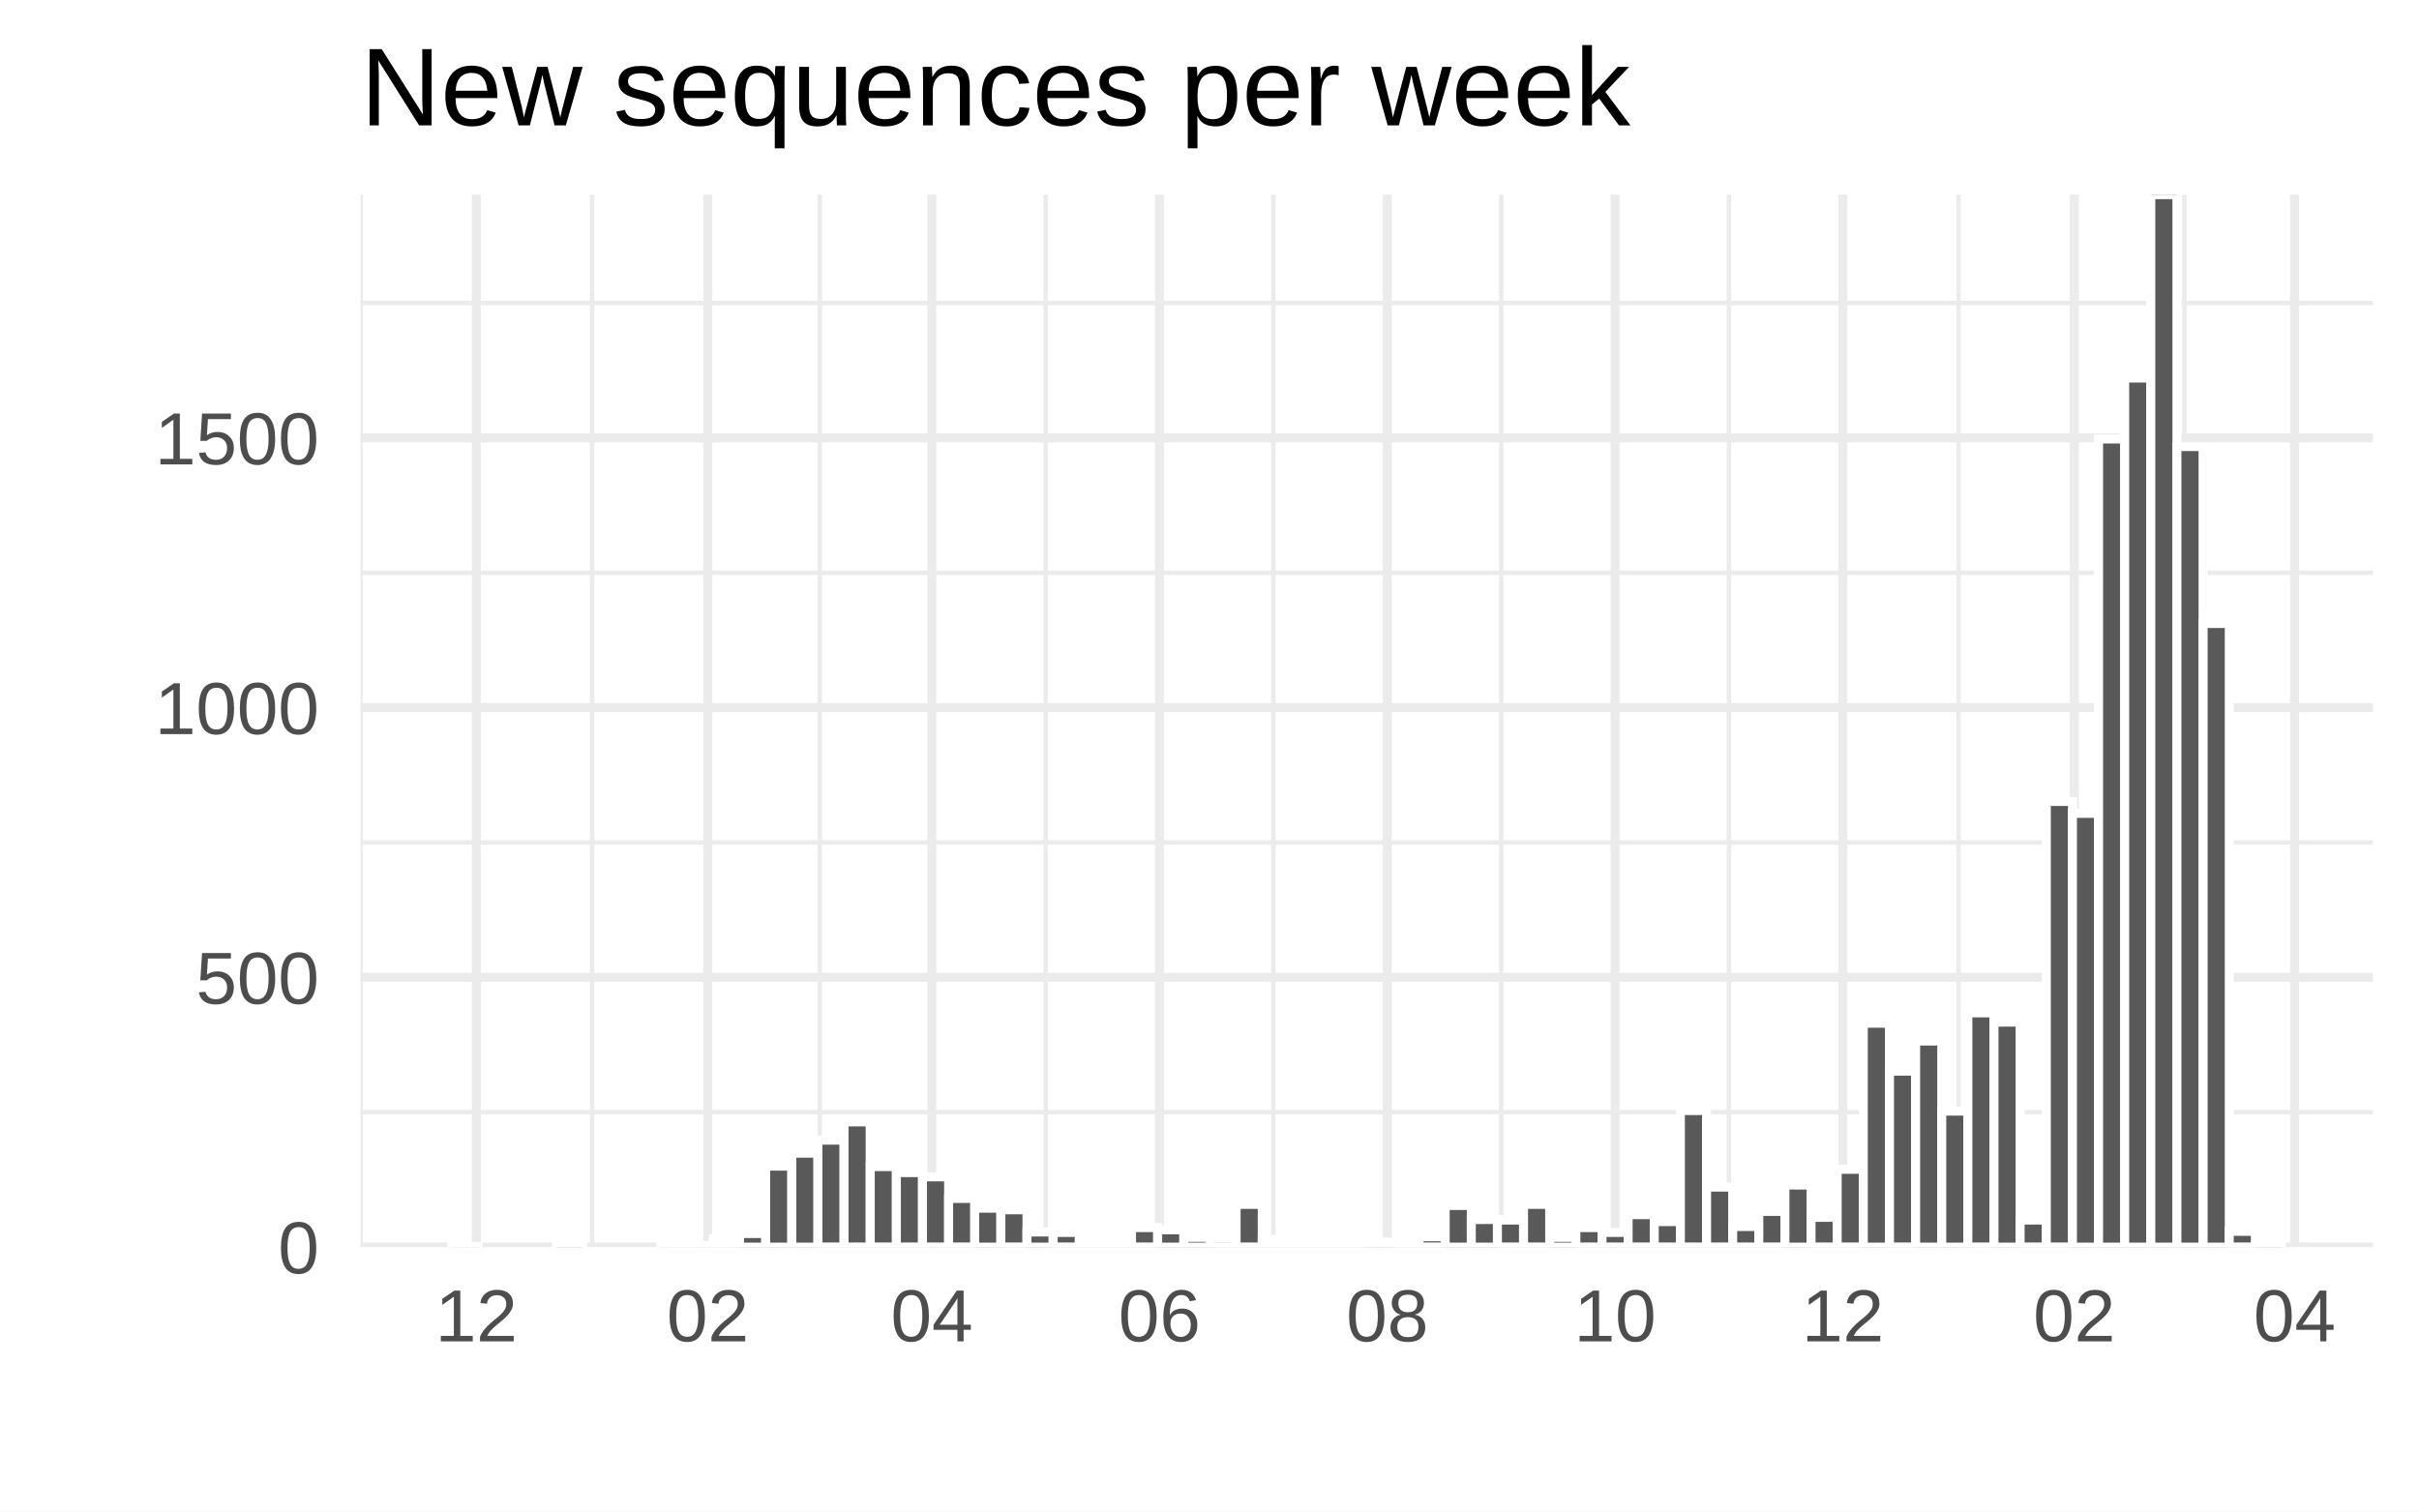
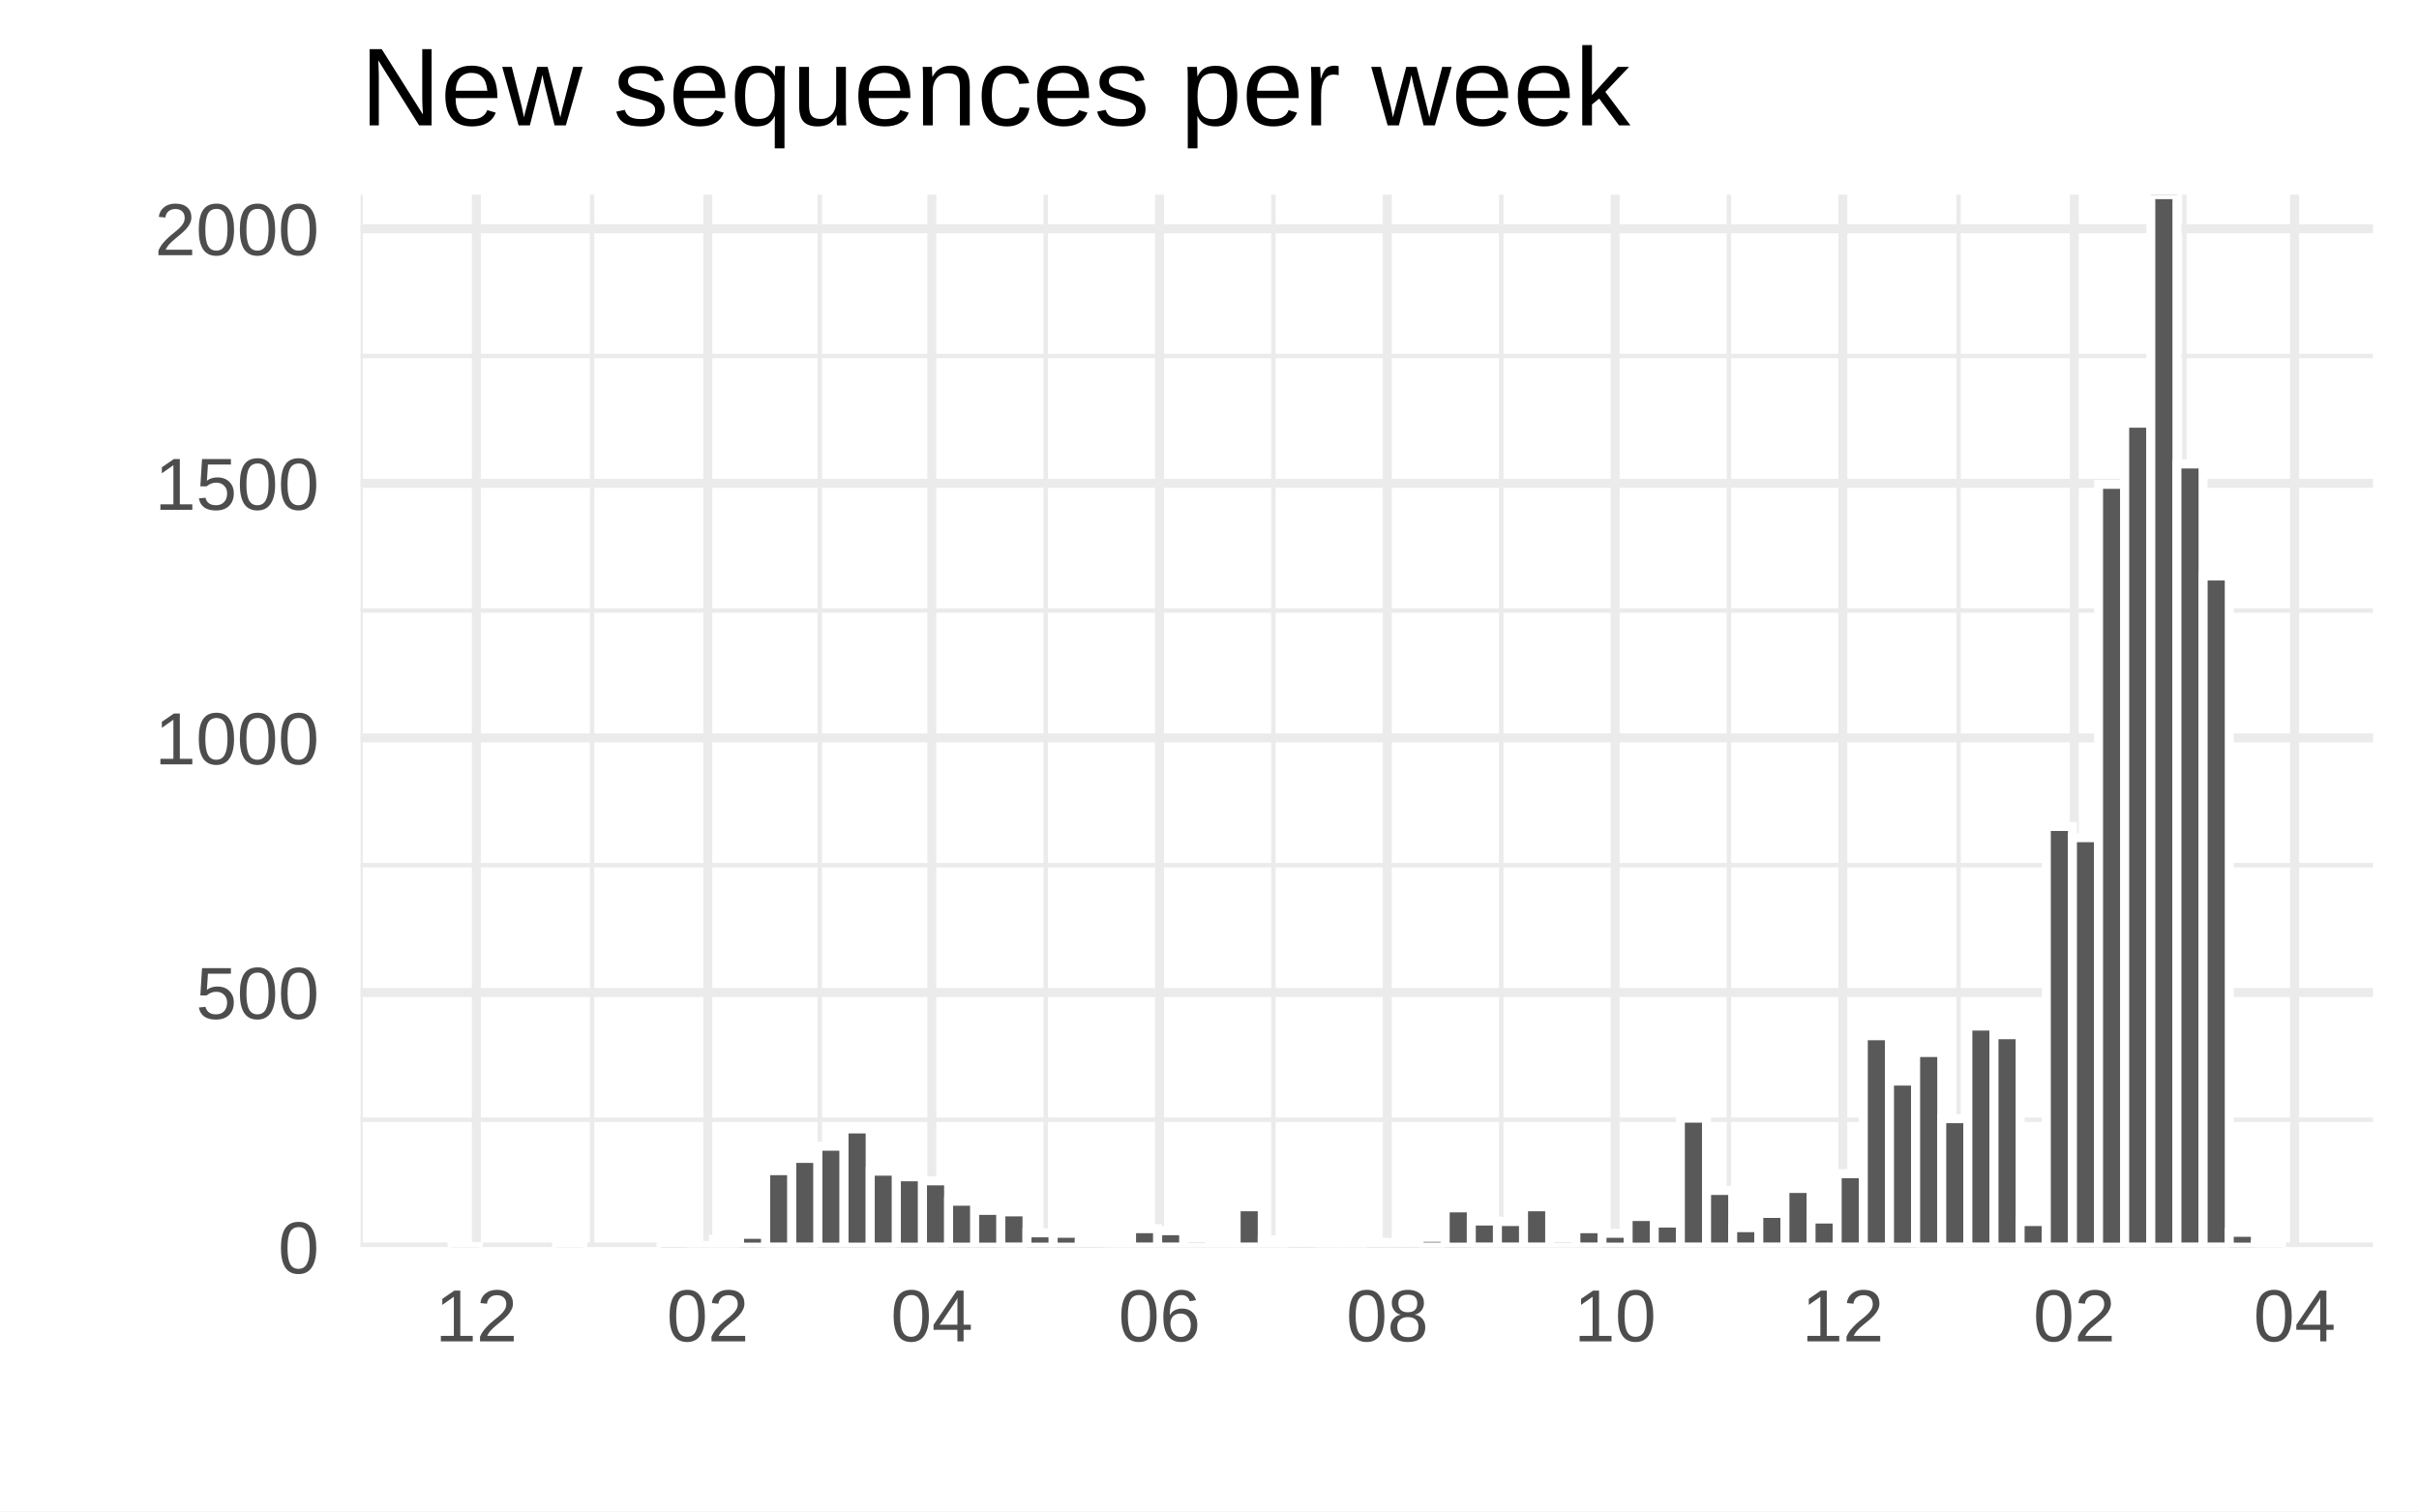
<svg xmlns="http://www.w3.org/2000/svg" class="svglite" width="288.00pt" height="180.00pt" viewBox="0 0 288.00 180.00">
  <defs>
    <style type="text/css">
    .svglite line, .svglite polyline, .svglite polygon, .svglite path, .svglite rect, .svglite circle {
      fill: none;
      stroke: #000000;
      stroke-linecap: round;
      stroke-linejoin: round;
      stroke-miterlimit: 10.00;
    }
  </style>
  </defs>
  <rect width="100%" height="100%" style="stroke: none; fill: #FFFFFF;" />
  <defs>
    <clipPath id="cpMC4wMHwyODguMDB8MC4wMHwxODAuMDA=">
      <rect x="0.00" y="0.00" width="288.00" height="180.00" />
    </clipPath>
  </defs>
  <g clip-path="url(#cpMC4wMHwyODguMDB8MC4wMHwxODAuMDA=)">
</g>
  <defs>
    <clipPath id="cpNDIuOTN8MjgyLjUyfDIzLjE4fDE0OC41MA==">
      <rect x="42.93" y="23.18" width="239.59" height="125.33" />
    </clipPath>
  </defs>
  <g clip-path="url(#cpNDIuOTN8MjgyLjUyfDIzLjE4fDE0OC41MA==)">
-     <polyline points="42.93,132.44 282.52,132.44 " style="stroke-width: 0.53; stroke: #EBEBEB; stroke-linecap: butt;" />
-     <polyline points="42.93,100.33 282.52,100.33 " style="stroke-width: 0.53; stroke: #EBEBEB; stroke-linecap: butt;" />
-     <polyline points="42.93,68.21 282.52,68.21 " style="stroke-width: 0.53; stroke: #EBEBEB; stroke-linecap: butt;" />
-     <polyline points="42.93,36.09 282.52,36.09 " style="stroke-width: 0.53; stroke: #EBEBEB; stroke-linecap: butt;" />
+     <polyline points="42.93,133.35 282.52,133.35 " style="stroke-width: 0.53; stroke: #EBEBEB; stroke-linecap: butt;" />
+     <polyline points="42.93,103.03 282.52,103.03 " style="stroke-width: 0.53; stroke: #EBEBEB; stroke-linecap: butt;" />
+     <polyline points="42.93,72.71 282.52,72.71 " style="stroke-width: 0.53; stroke: #EBEBEB; stroke-linecap: butt;" />
+     <polyline points="42.93,42.40 282.52,42.40 " style="stroke-width: 0.53; stroke: #EBEBEB; stroke-linecap: butt;" />
    <polyline points="42.93,148.50 42.93,23.18 " style="stroke-width: 0.53; stroke: #EBEBEB; stroke-linecap: butt;" />
    <polyline points="70.49,148.50 70.49,23.18 " style="stroke-width: 0.53; stroke: #EBEBEB; stroke-linecap: butt;" />
    <polyline points="97.60,148.50 97.60,23.18 " style="stroke-width: 0.53; stroke: #EBEBEB; stroke-linecap: butt;" />
    <polyline points="124.50,148.50 124.50,23.18 " style="stroke-width: 0.53; stroke: #EBEBEB; stroke-linecap: butt;" />
    <polyline points="151.61,148.50 151.61,23.18 " style="stroke-width: 0.53; stroke: #EBEBEB; stroke-linecap: butt;" />
    <polyline points="178.73,148.50 178.73,23.18 " style="stroke-width: 0.53; stroke: #EBEBEB; stroke-linecap: butt;" />
    <polyline points="205.84,148.50 205.84,23.18 " style="stroke-width: 0.53; stroke: #EBEBEB; stroke-linecap: butt;" />
    <polyline points="233.18,148.50 233.18,23.18 " style="stroke-width: 0.53; stroke: #EBEBEB; stroke-linecap: butt;" />
    <polyline points="260.07,148.50 260.07,23.18 " style="stroke-width: 0.53; stroke: #EBEBEB; stroke-linecap: butt;" />
    <polyline points="42.93,148.50 282.52,148.50 " style="stroke-width: 1.07; stroke: #EBEBEB; stroke-linecap: butt;" />
-     <polyline points="42.93,116.39 282.52,116.39 " style="stroke-width: 1.07; stroke: #EBEBEB; stroke-linecap: butt;" />
-     <polyline points="42.93,84.27 282.52,84.27 " style="stroke-width: 1.07; stroke: #EBEBEB; stroke-linecap: butt;" />
-     <polyline points="42.93,52.15 282.52,52.15 " style="stroke-width: 1.07; stroke: #EBEBEB; stroke-linecap: butt;" />
+     <polyline points="42.93,118.19 282.52,118.19 " style="stroke-width: 1.07; stroke: #EBEBEB; stroke-linecap: butt;" />
+     <polyline points="42.93,87.87 282.52,87.87 " style="stroke-width: 1.07; stroke: #EBEBEB; stroke-linecap: butt;" />
+     <polyline points="42.93,57.56 282.52,57.56 " style="stroke-width: 1.07; stroke: #EBEBEB; stroke-linecap: butt;" />
+     <polyline points="42.93,27.24 282.52,27.24 " style="stroke-width: 1.07; stroke: #EBEBEB; stroke-linecap: butt;" />
    <polyline points="56.71,148.50 56.71,23.18 " style="stroke-width: 1.07; stroke: #EBEBEB; stroke-linecap: butt;" />
    <polyline points="84.27,148.50 84.27,23.18 " style="stroke-width: 1.07; stroke: #EBEBEB; stroke-linecap: butt;" />
    <polyline points="110.94,148.50 110.94,23.18 " style="stroke-width: 1.07; stroke: #EBEBEB; stroke-linecap: butt;" />
    <polyline points="138.05,148.50 138.05,23.18 " style="stroke-width: 1.07; stroke: #EBEBEB; stroke-linecap: butt;" />
    <polyline points="165.17,148.50 165.17,23.18 " style="stroke-width: 1.07; stroke: #EBEBEB; stroke-linecap: butt;" />
    <polyline points="192.29,148.50 192.29,23.18 " style="stroke-width: 1.07; stroke: #EBEBEB; stroke-linecap: butt;" />
    <polyline points="219.40,148.50 219.40,23.18 " style="stroke-width: 1.07; stroke: #EBEBEB; stroke-linecap: butt;" />
    <polyline points="246.96,148.50 246.96,23.18 " style="stroke-width: 1.07; stroke: #EBEBEB; stroke-linecap: butt;" />
    <polyline points="273.19,148.50 273.19,23.18 " style="stroke-width: 1.07; stroke: #EBEBEB; stroke-linecap: butt;" />
-     <rect x="53.82" y="148.44" width="3.11" height="0.064" style="stroke-width: 1.07; stroke: #FFFFFF; stroke-linecap: square; stroke-linejoin: miter; fill: #595959;" />
+     <rect x="53.82" y="148.44" width="3.11" height="0.061" style="stroke-width: 1.07; stroke: #FFFFFF; stroke-linecap: square; stroke-linejoin: miter; fill: #595959;" />
    <rect x="56.93" y="148.50" width="3.11" height="0.00" style="stroke-width: 1.07; stroke: #FFFFFF; stroke-linecap: square; stroke-linejoin: miter; fill: #595959;" />
    <rect x="60.04" y="148.50" width="3.11" height="0.00" style="stroke-width: 1.07; stroke: #FFFFFF; stroke-linecap: square; stroke-linejoin: miter; fill: #595959;" />
    <rect x="63.16" y="148.50" width="3.11" height="0.00" style="stroke-width: 1.07; stroke: #FFFFFF; stroke-linecap: square; stroke-linejoin: miter; fill: #595959;" />
-     <rect x="66.27" y="148.38" width="3.11" height="0.13" style="stroke-width: 1.07; stroke: #FFFFFF; stroke-linecap: square; stroke-linejoin: miter; fill: #595959;" />
+     <rect x="66.27" y="148.38" width="3.11" height="0.12" style="stroke-width: 1.07; stroke: #FFFFFF; stroke-linecap: square; stroke-linejoin: miter; fill: #595959;" />
    <rect x="69.38" y="148.50" width="3.11" height="0.00" style="stroke-width: 1.07; stroke: #FFFFFF; stroke-linecap: square; stroke-linejoin: miter; fill: #595959;" />
    <rect x="72.49" y="148.50" width="3.11" height="0.00" style="stroke-width: 1.07; stroke: #FFFFFF; stroke-linecap: square; stroke-linejoin: miter; fill: #595959;" />
    <rect x="75.60" y="148.50" width="3.11" height="0.00" style="stroke-width: 1.07; stroke: #FFFFFF; stroke-linecap: square; stroke-linejoin: miter; fill: #595959;" />
-     <rect x="78.71" y="147.99" width="3.11" height="0.51" style="stroke-width: 1.07; stroke: #FFFFFF; stroke-linecap: square; stroke-linejoin: miter; fill: #595959;" />
-     <rect x="81.82" y="148.31" width="3.11" height="0.19" style="stroke-width: 1.07; stroke: #FFFFFF; stroke-linecap: square; stroke-linejoin: miter; fill: #595959;" />
-     <rect x="84.94" y="147.54" width="3.11" height="0.96" style="stroke-width: 1.07; stroke: #FFFFFF; stroke-linecap: square; stroke-linejoin: miter; fill: #595959;" />
-     <rect x="88.05" y="146.90" width="3.11" height="1.61" style="stroke-width: 1.07; stroke: #FFFFFF; stroke-linecap: square; stroke-linejoin: miter; fill: #595959;" />
-     <rect x="91.16" y="138.87" width="3.11" height="9.64" style="stroke-width: 1.07; stroke: #FFFFFF; stroke-linecap: square; stroke-linejoin: miter; fill: #595959;" />
-     <rect x="94.27" y="137.33" width="3.11" height="11.18" style="stroke-width: 1.07; stroke: #FFFFFF; stroke-linecap: square; stroke-linejoin: miter; fill: #595959;" />
-     <rect x="97.38" y="135.78" width="3.11" height="12.72" style="stroke-width: 1.07; stroke: #FFFFFF; stroke-linecap: square; stroke-linejoin: miter; fill: #595959;" />
-     <rect x="100.49" y="133.60" width="3.11" height="14.90" style="stroke-width: 1.07; stroke: #FFFFFF; stroke-linecap: square; stroke-linejoin: miter; fill: #595959;" />
-     <rect x="103.61" y="138.93" width="3.11" height="9.57" style="stroke-width: 1.07; stroke: #FFFFFF; stroke-linecap: square; stroke-linejoin: miter; fill: #595959;" />
-     <rect x="106.72" y="139.64" width="3.11" height="8.86" style="stroke-width: 1.07; stroke: #FFFFFF; stroke-linecap: square; stroke-linejoin: miter; fill: #595959;" />
-     <rect x="109.83" y="140.15" width="3.11" height="8.35" style="stroke-width: 1.07; stroke: #FFFFFF; stroke-linecap: square; stroke-linejoin: miter; fill: #595959;" />
-     <rect x="112.94" y="142.72" width="3.11" height="5.78" style="stroke-width: 1.07; stroke: #FFFFFF; stroke-linecap: square; stroke-linejoin: miter; fill: #595959;" />
-     <rect x="116.05" y="143.88" width="3.11" height="4.63" style="stroke-width: 1.07; stroke: #FFFFFF; stroke-linecap: square; stroke-linejoin: miter; fill: #595959;" />
-     <rect x="119.16" y="144.07" width="3.11" height="4.43" style="stroke-width: 1.07; stroke: #FFFFFF; stroke-linecap: square; stroke-linejoin: miter; fill: #595959;" />
-     <rect x="122.27" y="146.71" width="3.11" height="1.80" style="stroke-width: 1.07; stroke: #FFFFFF; stroke-linecap: square; stroke-linejoin: miter; fill: #595959;" />
-     <rect x="125.39" y="146.77" width="3.11" height="1.73" style="stroke-width: 1.07; stroke: #FFFFFF; stroke-linecap: square; stroke-linejoin: miter; fill: #595959;" />
-     <rect x="128.50" y="147.99" width="3.11" height="0.51" style="stroke-width: 1.07; stroke: #FFFFFF; stroke-linecap: square; stroke-linejoin: miter; fill: #595959;" />
-     <rect x="131.61" y="148.31" width="3.11" height="0.19" style="stroke-width: 1.07; stroke: #FFFFFF; stroke-linecap: square; stroke-linejoin: miter; fill: #595959;" />
-     <rect x="134.72" y="146.19" width="3.11" height="2.31" style="stroke-width: 1.07; stroke: #FFFFFF; stroke-linecap: square; stroke-linejoin: miter; fill: #595959;" />
-     <rect x="137.83" y="146.45" width="3.11" height="2.06" style="stroke-width: 1.07; stroke: #FFFFFF; stroke-linecap: square; stroke-linejoin: miter; fill: #595959;" />
-     <rect x="140.94" y="147.35" width="3.11" height="1.16" style="stroke-width: 1.07; stroke: #FFFFFF; stroke-linecap: square; stroke-linejoin: miter; fill: #595959;" />
-     <rect x="144.06" y="147.41" width="3.11" height="1.09" style="stroke-width: 1.07; stroke: #FFFFFF; stroke-linecap: square; stroke-linejoin: miter; fill: #595959;" />
-     <rect x="147.17" y="143.43" width="3.11" height="5.07" style="stroke-width: 1.07; stroke: #FFFFFF; stroke-linecap: square; stroke-linejoin: miter; fill: #595959;" />
-     <rect x="150.28" y="147.60" width="3.11" height="0.90" style="stroke-width: 1.07; stroke: #FFFFFF; stroke-linecap: square; stroke-linejoin: miter; fill: #595959;" />
-     <rect x="153.39" y="147.99" width="3.11" height="0.51" style="stroke-width: 1.07; stroke: #FFFFFF; stroke-linecap: square; stroke-linejoin: miter; fill: #595959;" />
-     <rect x="156.50" y="147.60" width="3.11" height="0.90" style="stroke-width: 1.07; stroke: #FFFFFF; stroke-linecap: square; stroke-linejoin: miter; fill: #595959;" />
-     <rect x="159.61" y="148.31" width="3.11" height="0.19" style="stroke-width: 1.07; stroke: #FFFFFF; stroke-linecap: square; stroke-linejoin: miter; fill: #595959;" />
-     <rect x="162.73" y="147.93" width="3.11" height="0.58" style="stroke-width: 1.07; stroke: #FFFFFF; stroke-linecap: square; stroke-linejoin: miter; fill: #595959;" />
-     <rect x="165.84" y="147.99" width="3.11" height="0.51" style="stroke-width: 1.07; stroke: #FFFFFF; stroke-linecap: square; stroke-linejoin: miter; fill: #595959;" />
-     <rect x="168.95" y="147.28" width="3.11" height="1.22" style="stroke-width: 1.07; stroke: #FFFFFF; stroke-linecap: square; stroke-linejoin: miter; fill: #595959;" />
-     <rect x="172.06" y="143.56" width="3.11" height="4.95" style="stroke-width: 1.07; stroke: #FFFFFF; stroke-linecap: square; stroke-linejoin: miter; fill: #595959;" />
-     <rect x="175.17" y="145.23" width="3.11" height="3.28" style="stroke-width: 1.07; stroke: #FFFFFF; stroke-linecap: square; stroke-linejoin: miter; fill: #595959;" />
-     <rect x="178.28" y="145.29" width="3.11" height="3.21" style="stroke-width: 1.07; stroke: #FFFFFF; stroke-linecap: square; stroke-linejoin: miter; fill: #595959;" />
-     <rect x="181.39" y="143.43" width="3.11" height="5.07" style="stroke-width: 1.07; stroke: #FFFFFF; stroke-linecap: square; stroke-linejoin: miter; fill: #595959;" />
-     <rect x="184.51" y="147.35" width="3.11" height="1.16" style="stroke-width: 1.07; stroke: #FFFFFF; stroke-linecap: square; stroke-linejoin: miter; fill: #595959;" />
-     <rect x="187.62" y="146.19" width="3.11" height="2.31" style="stroke-width: 1.07; stroke: #FFFFFF; stroke-linecap: square; stroke-linejoin: miter; fill: #595959;" />
-     <rect x="190.73" y="146.77" width="3.11" height="1.73" style="stroke-width: 1.07; stroke: #FFFFFF; stroke-linecap: square; stroke-linejoin: miter; fill: #595959;" />
-     <rect x="193.84" y="144.65" width="3.11" height="3.85" style="stroke-width: 1.07; stroke: #FFFFFF; stroke-linecap: square; stroke-linejoin: miter; fill: #595959;" />
-     <rect x="196.95" y="145.48" width="3.11" height="3.02" style="stroke-width: 1.07; stroke: #FFFFFF; stroke-linecap: square; stroke-linejoin: miter; fill: #595959;" />
-     <rect x="200.06" y="132.25" width="3.11" height="16.25" style="stroke-width: 1.07; stroke: #FFFFFF; stroke-linecap: square; stroke-linejoin: miter; fill: #595959;" />
-     <rect x="203.18" y="141.37" width="3.11" height="7.13" style="stroke-width: 1.07; stroke: #FFFFFF; stroke-linecap: square; stroke-linejoin: miter; fill: #595959;" />
-     <rect x="206.29" y="146.06" width="3.11" height="2.44" style="stroke-width: 1.07; stroke: #FFFFFF; stroke-linecap: square; stroke-linejoin: miter; fill: #595959;" />
-     <rect x="209.40" y="144.26" width="3.11" height="4.24" style="stroke-width: 1.07; stroke: #FFFFFF; stroke-linecap: square; stroke-linejoin: miter; fill: #595959;" />
-     <rect x="212.51" y="141.12" width="3.11" height="7.39" style="stroke-width: 1.07; stroke: #FFFFFF; stroke-linecap: square; stroke-linejoin: miter; fill: #595959;" />
-     <rect x="215.62" y="144.97" width="3.11" height="3.53" style="stroke-width: 1.07; stroke: #FFFFFF; stroke-linecap: square; stroke-linejoin: miter; fill: #595959;" />
-     <rect x="218.73" y="139.25" width="3.11" height="9.25" style="stroke-width: 1.07; stroke: #FFFFFF; stroke-linecap: square; stroke-linejoin: miter; fill: #595959;" />
-     <rect x="221.84" y="121.85" width="3.11" height="26.66" style="stroke-width: 1.07; stroke: #FFFFFF; stroke-linecap: square; stroke-linejoin: miter; fill: #595959;" />
-     <rect x="224.96" y="127.56" width="3.11" height="20.94" style="stroke-width: 1.07; stroke: #FFFFFF; stroke-linecap: square; stroke-linejoin: miter; fill: #595959;" />
-     <rect x="228.07" y="123.97" width="3.11" height="24.54" style="stroke-width: 1.07; stroke: #FFFFFF; stroke-linecap: square; stroke-linejoin: miter; fill: #595959;" />
-     <rect x="231.18" y="132.32" width="3.11" height="16.19" style="stroke-width: 1.07; stroke: #FFFFFF; stroke-linecap: square; stroke-linejoin: miter; fill: #595959;" />
-     <rect x="234.29" y="120.62" width="3.11" height="27.88" style="stroke-width: 1.07; stroke: #FFFFFF; stroke-linecap: square; stroke-linejoin: miter; fill: #595959;" />
-     <rect x="237.40" y="121.72" width="3.11" height="26.79" style="stroke-width: 1.07; stroke: #FFFFFF; stroke-linecap: square; stroke-linejoin: miter; fill: #595959;" />
-     <rect x="240.51" y="145.29" width="3.11" height="3.21" style="stroke-width: 1.07; stroke: #FFFFFF; stroke-linecap: square; stroke-linejoin: miter; fill: #595959;" />
-     <rect x="243.63" y="95.44" width="3.11" height="53.06" style="stroke-width: 1.07; stroke: #FFFFFF; stroke-linecap: square; stroke-linejoin: miter; fill: #595959;" />
-     <rect x="246.74" y="96.86" width="3.11" height="51.65" style="stroke-width: 1.07; stroke: #FFFFFF; stroke-linecap: square; stroke-linejoin: miter; fill: #595959;" />
-     <rect x="249.85" y="52.28" width="3.11" height="96.23" style="stroke-width: 1.07; stroke: #FFFFFF; stroke-linecap: square; stroke-linejoin: miter; fill: #595959;" />
-     <rect x="252.96" y="45.02" width="3.11" height="103.49" style="stroke-width: 1.07; stroke: #FFFFFF; stroke-linecap: square; stroke-linejoin: miter; fill: #595959;" />
+     <rect x="78.71" y="148.02" width="3.11" height="0.49" style="stroke-width: 1.07; stroke: #FFFFFF; stroke-linecap: square; stroke-linejoin: miter; fill: #595959;" />
+     <rect x="81.82" y="148.32" width="3.11" height="0.18" style="stroke-width: 1.07; stroke: #FFFFFF; stroke-linecap: square; stroke-linejoin: miter; fill: #595959;" />
+     <rect x="84.94" y="147.59" width="3.11" height="0.91" style="stroke-width: 1.07; stroke: #FFFFFF; stroke-linecap: square; stroke-linejoin: miter; fill: #595959;" />
+     <rect x="88.05" y="146.99" width="3.11" height="1.52" style="stroke-width: 1.07; stroke: #FFFFFF; stroke-linecap: square; stroke-linejoin: miter; fill: #595959;" />
+     <rect x="91.16" y="139.41" width="3.11" height="9.09" style="stroke-width: 1.07; stroke: #FFFFFF; stroke-linecap: square; stroke-linejoin: miter; fill: #595959;" />
+     <rect x="94.27" y="137.95" width="3.11" height="10.55" style="stroke-width: 1.07; stroke: #FFFFFF; stroke-linecap: square; stroke-linejoin: miter; fill: #595959;" />
+     <rect x="97.38" y="136.50" width="3.11" height="12.01" style="stroke-width: 1.07; stroke: #FFFFFF; stroke-linecap: square; stroke-linejoin: miter; fill: #595959;" />
+     <rect x="100.49" y="134.44" width="3.11" height="14.07" style="stroke-width: 1.07; stroke: #FFFFFF; stroke-linecap: square; stroke-linejoin: miter; fill: #595959;" />
+     <rect x="103.61" y="139.47" width="3.11" height="9.03" style="stroke-width: 1.07; stroke: #FFFFFF; stroke-linecap: square; stroke-linejoin: miter; fill: #595959;" />
+     <rect x="106.72" y="140.14" width="3.11" height="8.37" style="stroke-width: 1.07; stroke: #FFFFFF; stroke-linecap: square; stroke-linejoin: miter; fill: #595959;" />
+     <rect x="109.83" y="140.62" width="3.11" height="7.88" style="stroke-width: 1.07; stroke: #FFFFFF; stroke-linecap: square; stroke-linejoin: miter; fill: #595959;" />
+     <rect x="112.94" y="143.05" width="3.11" height="5.46" style="stroke-width: 1.07; stroke: #FFFFFF; stroke-linecap: square; stroke-linejoin: miter; fill: #595959;" />
+     <rect x="116.05" y="144.14" width="3.11" height="4.37" style="stroke-width: 1.07; stroke: #FFFFFF; stroke-linecap: square; stroke-linejoin: miter; fill: #595959;" />
+     <rect x="119.16" y="144.32" width="3.11" height="4.18" style="stroke-width: 1.07; stroke: #FFFFFF; stroke-linecap: square; stroke-linejoin: miter; fill: #595959;" />
+     <rect x="122.27" y="146.81" width="3.11" height="1.70" style="stroke-width: 1.07; stroke: #FFFFFF; stroke-linecap: square; stroke-linejoin: miter; fill: #595959;" />
+     <rect x="125.39" y="146.87" width="3.11" height="1.64" style="stroke-width: 1.07; stroke: #FFFFFF; stroke-linecap: square; stroke-linejoin: miter; fill: #595959;" />
+     <rect x="128.50" y="148.02" width="3.11" height="0.49" style="stroke-width: 1.07; stroke: #FFFFFF; stroke-linecap: square; stroke-linejoin: miter; fill: #595959;" />
+     <rect x="131.61" y="148.32" width="3.11" height="0.18" style="stroke-width: 1.07; stroke: #FFFFFF; stroke-linecap: square; stroke-linejoin: miter; fill: #595959;" />
+     <rect x="134.72" y="146.32" width="3.11" height="2.18" style="stroke-width: 1.07; stroke: #FFFFFF; stroke-linecap: square; stroke-linejoin: miter; fill: #595959;" />
+     <rect x="137.83" y="146.56" width="3.11" height="1.94" style="stroke-width: 1.07; stroke: #FFFFFF; stroke-linecap: square; stroke-linejoin: miter; fill: #595959;" />
+     <rect x="140.94" y="147.41" width="3.11" height="1.09" style="stroke-width: 1.07; stroke: #FFFFFF; stroke-linecap: square; stroke-linejoin: miter; fill: #595959;" />
+     <rect x="144.06" y="147.47" width="3.11" height="1.03" style="stroke-width: 1.07; stroke: #FFFFFF; stroke-linecap: square; stroke-linejoin: miter; fill: #595959;" />
+     <rect x="147.17" y="143.71" width="3.11" height="4.79" style="stroke-width: 1.07; stroke: #FFFFFF; stroke-linecap: square; stroke-linejoin: miter; fill: #595959;" />
+     <rect x="150.28" y="147.65" width="3.11" height="0.85" style="stroke-width: 1.07; stroke: #FFFFFF; stroke-linecap: square; stroke-linejoin: miter; fill: #595959;" />
+     <rect x="153.39" y="148.02" width="3.11" height="0.49" style="stroke-width: 1.07; stroke: #FFFFFF; stroke-linecap: square; stroke-linejoin: miter; fill: #595959;" />
+     <rect x="156.50" y="147.65" width="3.11" height="0.85" style="stroke-width: 1.07; stroke: #FFFFFF; stroke-linecap: square; stroke-linejoin: miter; fill: #595959;" />
+     <rect x="159.61" y="148.32" width="3.11" height="0.18" style="stroke-width: 1.07; stroke: #FFFFFF; stroke-linecap: square; stroke-linejoin: miter; fill: #595959;" />
+     <rect x="162.73" y="147.96" width="3.11" height="0.55" style="stroke-width: 1.07; stroke: #FFFFFF; stroke-linecap: square; stroke-linejoin: miter; fill: #595959;" />
+     <rect x="165.84" y="148.02" width="3.11" height="0.49" style="stroke-width: 1.07; stroke: #FFFFFF; stroke-linecap: square; stroke-linejoin: miter; fill: #595959;" />
+     <rect x="168.95" y="147.35" width="3.11" height="1.15" style="stroke-width: 1.07; stroke: #FFFFFF; stroke-linecap: square; stroke-linejoin: miter; fill: #595959;" />
+     <rect x="172.06" y="143.84" width="3.11" height="4.67" style="stroke-width: 1.07; stroke: #FFFFFF; stroke-linecap: square; stroke-linejoin: miter; fill: #595959;" />
+     <rect x="175.17" y="145.41" width="3.11" height="3.09" style="stroke-width: 1.07; stroke: #FFFFFF; stroke-linecap: square; stroke-linejoin: miter; fill: #595959;" />
+     <rect x="178.28" y="145.47" width="3.11" height="3.03" style="stroke-width: 1.07; stroke: #FFFFFF; stroke-linecap: square; stroke-linejoin: miter; fill: #595959;" />
+     <rect x="181.39" y="143.71" width="3.11" height="4.79" style="stroke-width: 1.07; stroke: #FFFFFF; stroke-linecap: square; stroke-linejoin: miter; fill: #595959;" />
+     <rect x="184.51" y="147.41" width="3.11" height="1.09" style="stroke-width: 1.07; stroke: #FFFFFF; stroke-linecap: square; stroke-linejoin: miter; fill: #595959;" />
+     <rect x="187.62" y="146.32" width="3.11" height="2.18" style="stroke-width: 1.07; stroke: #FFFFFF; stroke-linecap: square; stroke-linejoin: miter; fill: #595959;" />
+     <rect x="190.73" y="146.87" width="3.11" height="1.64" style="stroke-width: 1.07; stroke: #FFFFFF; stroke-linecap: square; stroke-linejoin: miter; fill: #595959;" />
+     <rect x="193.84" y="144.87" width="3.11" height="3.64" style="stroke-width: 1.07; stroke: #FFFFFF; stroke-linecap: square; stroke-linejoin: miter; fill: #595959;" />
+     <rect x="196.95" y="145.65" width="3.11" height="2.85" style="stroke-width: 1.07; stroke: #FFFFFF; stroke-linecap: square; stroke-linejoin: miter; fill: #595959;" />
+     <rect x="200.06" y="133.16" width="3.11" height="15.34" style="stroke-width: 1.07; stroke: #FFFFFF; stroke-linecap: square; stroke-linejoin: miter; fill: #595959;" />
+     <rect x="203.18" y="141.77" width="3.11" height="6.73" style="stroke-width: 1.07; stroke: #FFFFFF; stroke-linecap: square; stroke-linejoin: miter; fill: #595959;" />
+     <rect x="206.29" y="146.20" width="3.11" height="2.30" style="stroke-width: 1.07; stroke: #FFFFFF; stroke-linecap: square; stroke-linejoin: miter; fill: #595959;" />
+     <rect x="209.40" y="144.50" width="3.11" height="4.00" style="stroke-width: 1.07; stroke: #FFFFFF; stroke-linecap: square; stroke-linejoin: miter; fill: #595959;" />
+     <rect x="212.51" y="141.53" width="3.11" height="6.97" style="stroke-width: 1.07; stroke: #FFFFFF; stroke-linecap: square; stroke-linejoin: miter; fill: #595959;" />
+     <rect x="215.62" y="145.17" width="3.11" height="3.33" style="stroke-width: 1.07; stroke: #FFFFFF; stroke-linecap: square; stroke-linejoin: miter; fill: #595959;" />
+     <rect x="218.73" y="139.77" width="3.11" height="8.73" style="stroke-width: 1.07; stroke: #FFFFFF; stroke-linecap: square; stroke-linejoin: miter; fill: #595959;" />
+     <rect x="221.84" y="123.34" width="3.11" height="25.16" style="stroke-width: 1.07; stroke: #FFFFFF; stroke-linecap: square; stroke-linejoin: miter; fill: #595959;" />
+     <rect x="224.96" y="128.74" width="3.11" height="19.77" style="stroke-width: 1.07; stroke: #FFFFFF; stroke-linecap: square; stroke-linejoin: miter; fill: #595959;" />
+     <rect x="228.07" y="125.34" width="3.11" height="23.16" style="stroke-width: 1.07; stroke: #FFFFFF; stroke-linecap: square; stroke-linejoin: miter; fill: #595959;" />
+     <rect x="231.18" y="133.22" width="3.11" height="15.28" style="stroke-width: 1.07; stroke: #FFFFFF; stroke-linecap: square; stroke-linejoin: miter; fill: #595959;" />
+     <rect x="234.29" y="122.19" width="3.11" height="26.31" style="stroke-width: 1.07; stroke: #FFFFFF; stroke-linecap: square; stroke-linejoin: miter; fill: #595959;" />
+     <rect x="237.40" y="123.22" width="3.11" height="25.28" style="stroke-width: 1.07; stroke: #FFFFFF; stroke-linecap: square; stroke-linejoin: miter; fill: #595959;" />
+     <rect x="240.51" y="145.47" width="3.11" height="3.03" style="stroke-width: 1.07; stroke: #FFFFFF; stroke-linecap: square; stroke-linejoin: miter; fill: #595959;" />
+     <rect x="243.63" y="98.42" width="3.11" height="50.08" style="stroke-width: 1.07; stroke: #FFFFFF; stroke-linecap: square; stroke-linejoin: miter; fill: #595959;" />
+     <rect x="246.74" y="99.76" width="3.11" height="48.75" style="stroke-width: 1.07; stroke: #FFFFFF; stroke-linecap: square; stroke-linejoin: miter; fill: #595959;" />
+     <rect x="249.85" y="57.68" width="3.11" height="90.83" style="stroke-width: 1.07; stroke: #FFFFFF; stroke-linecap: square; stroke-linejoin: miter; fill: #595959;" />
+     <rect x="252.96" y="50.40" width="3.11" height="98.10" style="stroke-width: 1.07; stroke: #FFFFFF; stroke-linecap: square; stroke-linejoin: miter; fill: #595959;" />
    <rect x="256.07" y="23.18" width="3.11" height="125.33" style="stroke-width: 1.07; stroke: #FFFFFF; stroke-linecap: square; stroke-linejoin: miter; fill: #595959;" />
-     <rect x="259.18" y="53.18" width="3.11" height="95.33" style="stroke-width: 1.07; stroke: #FFFFFF; stroke-linecap: square; stroke-linejoin: miter; fill: #595959;" />
-     <rect x="262.30" y="74.25" width="3.11" height="74.26" style="stroke-width: 1.07; stroke: #FFFFFF; stroke-linecap: square; stroke-linejoin: miter; fill: #595959;" />
-     <rect x="265.41" y="146.64" width="3.11" height="1.86" style="stroke-width: 1.07; stroke: #FFFFFF; stroke-linecap: square; stroke-linejoin: miter; fill: #595959;" />
-     <rect x="268.52" y="148.25" width="3.11" height="0.26" style="stroke-width: 1.07; stroke: #FFFFFF; stroke-linecap: square; stroke-linejoin: miter; fill: #595959;" />
+     <rect x="259.18" y="55.25" width="3.11" height="93.25" style="stroke-width: 1.07; stroke: #FFFFFF; stroke-linecap: square; stroke-linejoin: miter; fill: #595959;" />
+     <rect x="262.30" y="68.59" width="3.11" height="79.91" style="stroke-width: 1.07; stroke: #FFFFFF; stroke-linecap: square; stroke-linejoin: miter; fill: #595959;" />
+     <rect x="265.41" y="146.75" width="3.11" height="1.76" style="stroke-width: 1.07; stroke: #FFFFFF; stroke-linecap: square; stroke-linejoin: miter; fill: #595959;" />
+     <rect x="268.52" y="148.20" width="3.11" height="0.30" style="stroke-width: 1.07; stroke: #FFFFFF; stroke-linecap: square; stroke-linejoin: miter; fill: #595959;" />
  </g>
  <g clip-path="url(#cpMC4wMHwyODguMDB8MC4wMHwxODAuMDA=)">
    <text x="38.00" y="151.65" text-anchor="end" style="font-size: 8.80px; fill: #4D4D4D; font-family: Arial;" textLength="4.90px" lengthAdjust="spacingAndGlyphs">0</text>
-     <text x="38.00" y="119.54" text-anchor="end" style="font-size: 8.80px; fill: #4D4D4D; font-family: Arial;" textLength="14.69px" lengthAdjust="spacingAndGlyphs">500</text>
-     <text x="38.00" y="87.42" text-anchor="end" style="font-size: 8.80px; fill: #4D4D4D; font-family: Arial;" textLength="19.58px" lengthAdjust="spacingAndGlyphs">1000</text>
-     <text x="38.00" y="55.30" text-anchor="end" style="font-size: 8.80px; fill: #4D4D4D; font-family: Arial;" textLength="19.58px" lengthAdjust="spacingAndGlyphs">1500</text>
+     <text x="38.00" y="121.34" text-anchor="end" style="font-size: 8.80px; fill: #4D4D4D; font-family: Arial;" textLength="14.69px" lengthAdjust="spacingAndGlyphs">500</text>
+     <text x="38.00" y="91.02" text-anchor="end" style="font-size: 8.80px; fill: #4D4D4D; font-family: Arial;" textLength="19.58px" lengthAdjust="spacingAndGlyphs">1000</text>
+     <text x="38.00" y="60.71" text-anchor="end" style="font-size: 8.80px; fill: #4D4D4D; font-family: Arial;" textLength="19.58px" lengthAdjust="spacingAndGlyphs">1500</text>
+     <text x="38.00" y="30.39" text-anchor="end" style="font-size: 8.80px; fill: #4D4D4D; font-family: Arial;" textLength="19.58px" lengthAdjust="spacingAndGlyphs">2000</text>
    <text x="56.71" y="159.74" text-anchor="middle" style="font-size: 8.80px; fill: #4D4D4D; font-family: Arial;" textLength="9.79px" lengthAdjust="spacingAndGlyphs">12</text>
    <text x="84.27" y="159.74" text-anchor="middle" style="font-size: 8.80px; fill: #4D4D4D; font-family: Arial;" textLength="9.79px" lengthAdjust="spacingAndGlyphs">02</text>
    <text x="110.94" y="159.74" text-anchor="middle" style="font-size: 8.80px; fill: #4D4D4D; font-family: Arial;" textLength="9.79px" lengthAdjust="spacingAndGlyphs">04</text>
    <text x="138.05" y="159.74" text-anchor="middle" style="font-size: 8.80px; fill: #4D4D4D; font-family: Arial;" textLength="9.79px" lengthAdjust="spacingAndGlyphs">06</text>
    <text x="165.17" y="159.74" text-anchor="middle" style="font-size: 8.80px; fill: #4D4D4D; font-family: Arial;" textLength="9.79px" lengthAdjust="spacingAndGlyphs">08</text>
    <text x="192.29" y="159.74" text-anchor="middle" style="font-size: 8.80px; fill: #4D4D4D; font-family: Arial;" textLength="9.79px" lengthAdjust="spacingAndGlyphs">10</text>
    <text x="219.40" y="159.74" text-anchor="middle" style="font-size: 8.80px; fill: #4D4D4D; font-family: Arial;" textLength="9.79px" lengthAdjust="spacingAndGlyphs">12</text>
    <text x="246.96" y="159.74" text-anchor="middle" style="font-size: 8.80px; fill: #4D4D4D; font-family: Arial;" textLength="9.79px" lengthAdjust="spacingAndGlyphs">02</text>
    <text x="273.19" y="159.74" text-anchor="middle" style="font-size: 8.80px; fill: #4D4D4D; font-family: Arial;" textLength="9.79px" lengthAdjust="spacingAndGlyphs">04</text>
    <text x="42.93" y="14.93" style="font-size: 13.20px; font-family: Arial;" textLength="151.05px" lengthAdjust="spacingAndGlyphs">New sequences per week</text>
  </g>
</svg>
